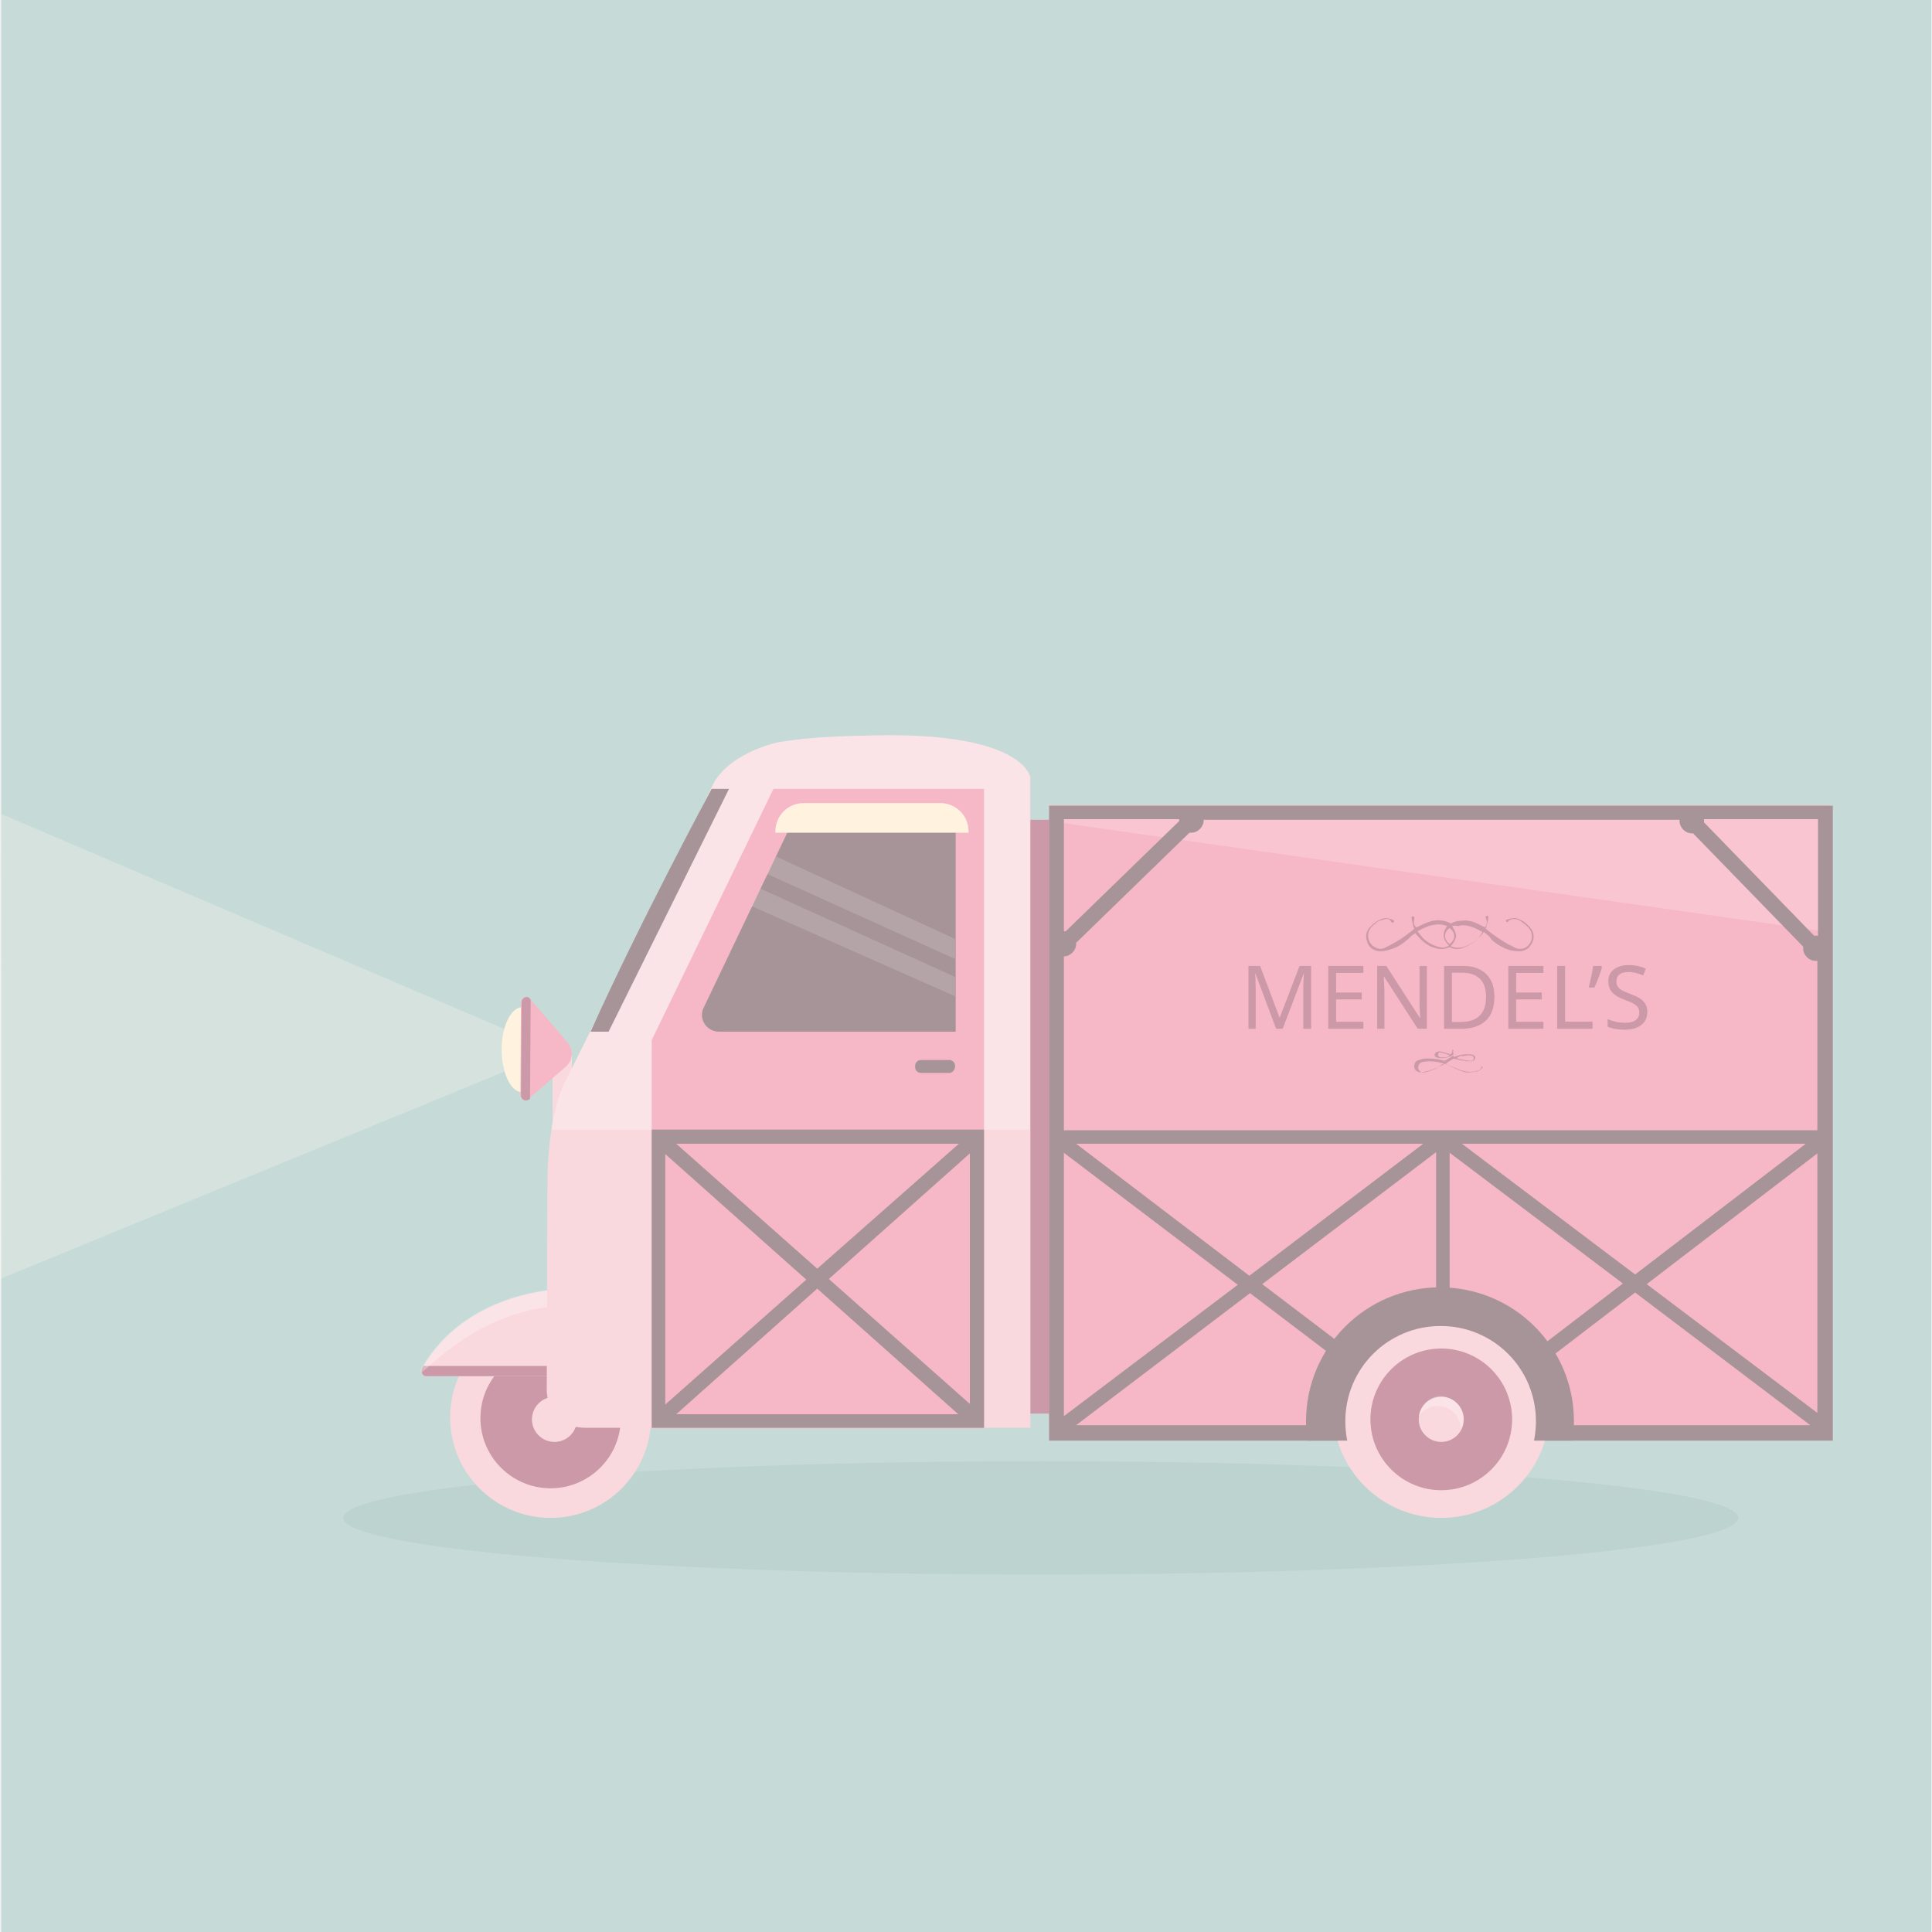
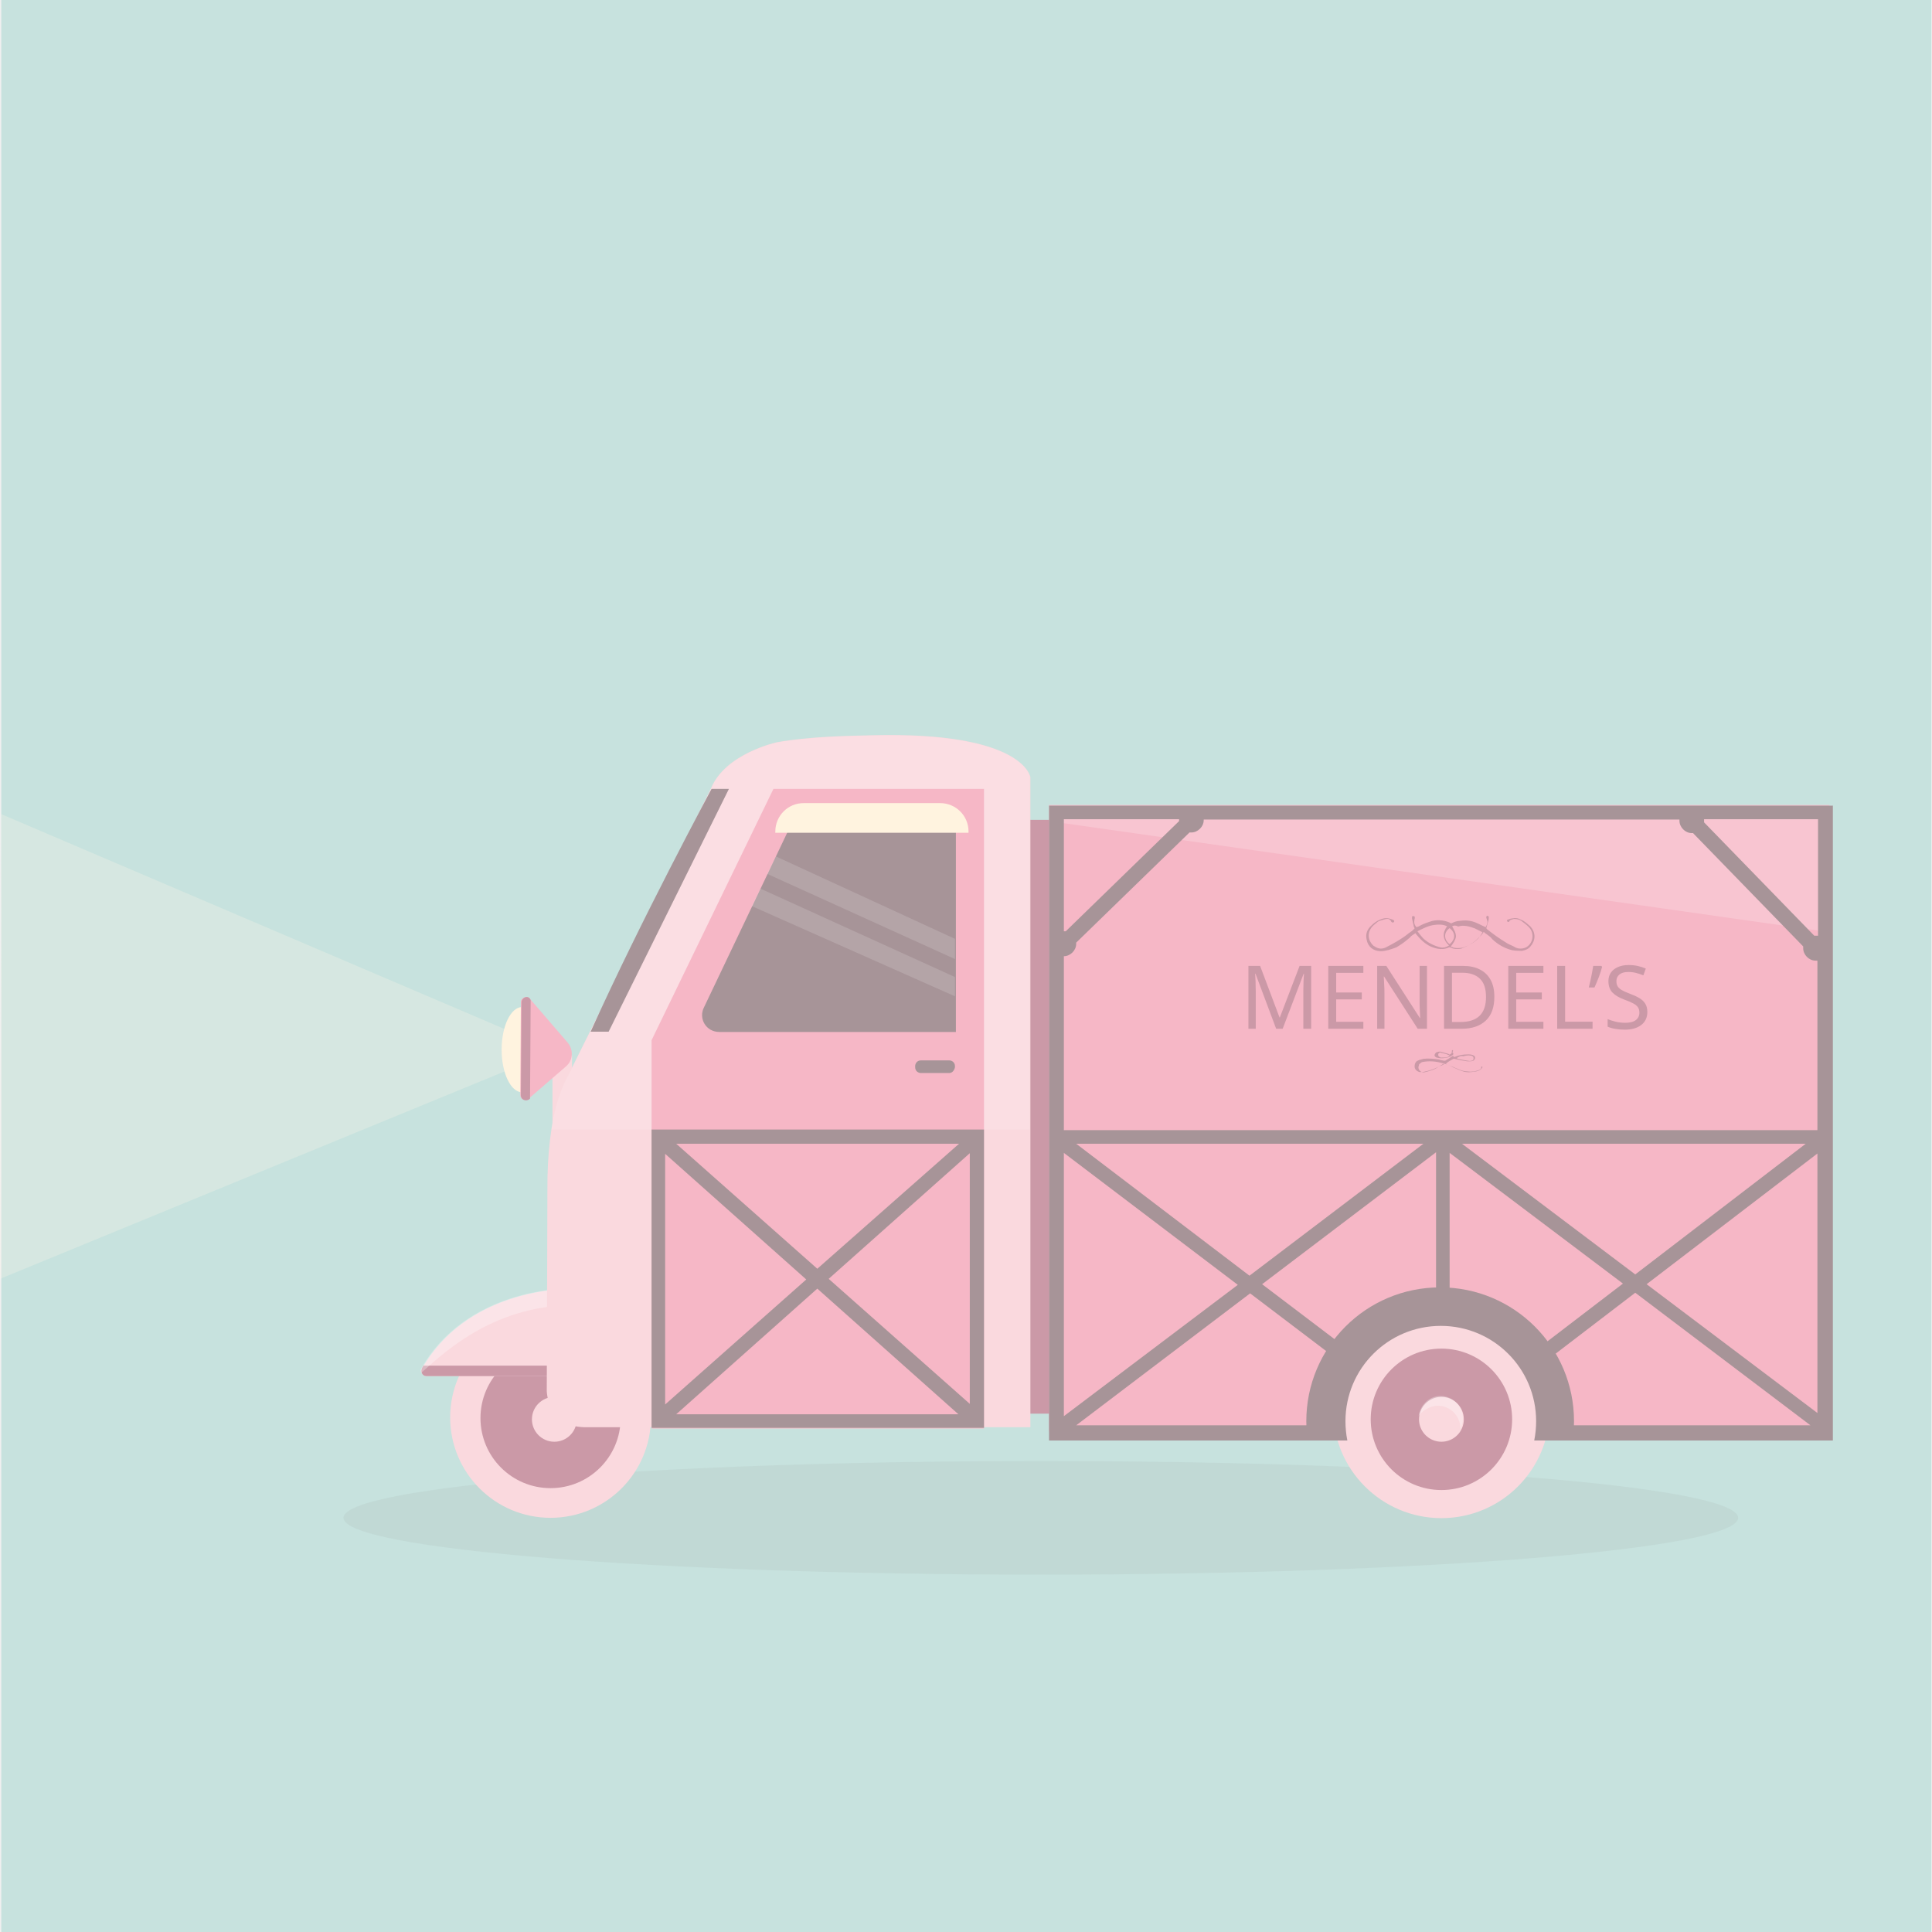
- <svg xmlns="http://www.w3.org/2000/svg" version="1.1" id="Layer_1" x="0px" y="0px" viewBox="0 0 300 300" enable-background="new 0 0 300 300" xml:space="preserve">
-   <rect x="0.2" y="-0.1" fill="#C6DBD8" width="299.7" height="300.2" />
-   <polygon opacity="0.27" fill="#FFF5E7" enable-background="new    " points="84,162.2 0.2,126.4 0,198.6 84.9,163.7 " />
+ <svg xmlns="http://www.w3.org/2000/svg" version="1.1" id="Layer_1" x="0px" y="0px" viewBox="90 0 611.8 612" enable-background="new 90 0 611.8 612" xml:space="preserve">
+   <rect x="90.4" y="-0.2" fill="#C7E2DE" width="611.4" height="612.4" />
+   <polygon opacity="0.27" fill="#FFF5E7" enable-background="new    " points="261.4,330.9 90.4,257.9 90,405.1 263.2,333.9 " />
  <g>
-     <ellipse fill="#BCD3CF" cx="161.6" cy="235.7" rx="108.3" ry="8.8" />
+     <ellipse opacity="0.58" fill="#BCD3CF" cx="419.7" cy="480.8" rx="220.9" ry="18" />
    <g>
-       <circle fill="#FAD9DE" cx="85.5" cy="220.1" r="15.6" />
-       <circle fill="#CB99A7" cx="85.5" cy="220.2" r="10.9" />
-       <circle fill="#FAD9DE" cx="86.1" cy="220.4" r="3.5" />
-       <path fill="#FAD9DE" d="M90.5,200.1c0,0-17.2-1.2-25,12.5c-0.2,0.4,0.1,1.1,0.7,1.1h24.3L90.5,200.1z" />
+       <circle fill="#FAD9DE" cx="264.4" cy="449" r="31.8" />
+       <circle fill="#CB99A7" cx="264.4" cy="449.2" r="22.2" />
+       <circle fill="#FAD9DE" cx="265.6" cy="449.6" r="7.1" />
+       <path fill="#FAD9DE" d="M274.6,408.2c0,0-35.1-2.4-51,25.5c-0.4,0.8,0.2,2.2,1.4,2.2h49.6V408.2z" />
      <g>
-         <path fill="#CB99A7" d="M65.7,212.2c-0.1,0.1-0.2,0.3-0.2,0.4c-0.2,0.4,0.1,1.1,0.7,1.1h24.3v-1.6H65.7z" />
+         <path fill="#CB99A7" d="M224,432.9c-0.2,0.2-0.4,0.6-0.4,0.8c-0.4,0.8,0.2,2.2,1.4,2.2h49.6v-3.3H224V432.9z" />
      </g>
-       <path opacity="0.3" fill="#FFFFFF" enable-background="new    " d="M65.4,213.2c2.4-2,10-10,22.4-10.5l-0.1-2.6    c0,0-15.4,0-22.4,12.6C65.3,212.8,65.4,213.2,65.4,213.2z" />
-       <rect x="157.8" y="127.3" fill="#CB99A7" width="7.6" height="92.2" />
-       <ellipse fill="#FFF3DF" cx="81.1" cy="163" rx="3.2" ry="6.6" />
-       <polygon fill="#FAD9DE" points="88.8,175.4 85.8,175.4 85.8,166.8 88.8,163.8   " />
-       <path fill="#F6B7C6" d="M87.9,165.6l-5.8,5c-0.6,0.4-1.3,0.1-1.3-0.6l0.1-14.4c0-0.7,0.9-1,1.3-0.6l5.8,6.7    C89.1,162.9,89,164.6,87.9,165.6z" />
-       <path fill="#FAD9DE" d="M160,221.8V120.7c0,0-1-7.1-24.5-6.5c-4.1,0.1-9.8,0.2-14.8,1.1c0,0-8.1,1.7-10.3,7.2l-22.6,45.4    c0,0-2.9,4.8-2.8,17.1L84.9,216c0,0,0,5.6,5.9,5.7H160V221.8z" />
-       <path fill="#CB99A7" d="M82.4,155.3l-0.1-0.2c-0.4-0.6-1.3-0.2-1.3,0.6l-0.1,14.4c0,0.7,0.8,1,1.3,0.6l0.1-0.1L82.4,155.3z" />
-       <path opacity="0.3" fill="#FFFFFF" enable-background="new    " d="M135.5,114.2c-4.1,0.1-9.8,0.2-14.8,1.1c0,0-8.1,1.7-10.3,7.2    l-22.6,45.4c0,0-1.3,2.2-2.2,7.5h74.3v-54.7C160,120.7,159.1,113.7,135.5,114.2z" />
-       <rect x="162.9" y="125" fill="#F6B7C6" width="121.2" height="97.3" />
-       <path fill="#A79498" d="M91.7,160.2h2.8l18.7-37.7h-2.7C110.5,122.5,99.5,142.9,91.7,160.2z" />
-       <polygon fill="#F6B7C6" points="120.1,122.5 152.8,122.5 152.8,221.8 101.2,221.8 101.2,161.5   " />
-       <path fill="#A79498" d="M123.3,127.1l-14,29.3c-0.9,1.7,0.3,3.8,2.4,3.8h36.7v-33.1L123.3,127.1L123.3,127.1z" />
-       <path fill="#A79498" d="M101.2,175.4v46.3h51.6v-46.3L101.2,175.4L101.2,175.4z M126.9,200.1l21.9,19.5H105L126.9,200.1z     M103.3,218.1v-38.9l21.9,19.5L103.3,218.1z M128.7,198.6l21.9-19.5v38.9L128.7,198.6z M126.9,197L105,177.6h43.9L126.9,197z     M103.3,177.6L103.3,177.6L103.3,177.6L103.3,177.6z" />
-       <text transform="matrix(1 0 0 1 192.5312 159.7451)" fill="#CB99A7" font-family="'BrandonGrotesque-Medium'" font-size="13.663">MENDEL’S</text>
-       <path fill="#A79498" d="M147.4,166.6h-4.4c-0.4,0-0.9-0.3-0.9-0.9v-0.2c0-0.4,0.3-0.9,0.9-0.9h4.4c0.4,0,0.9,0.3,0.9,0.9v0.2    C148.2,166.2,147.9,166.6,147.4,166.6z" />
-       <polygon opacity="0.2" fill="#FFFFFF" enable-background="new    " points="162.9,125 162.9,127.5 284.5,144.8 284.5,125   " />
-       <path fill="#A79498" d="M162.9,125v98.7h121.7v-46v-2.1v-50.5H162.9V125z M282.2,145.3c-0.1,0-0.2,0-0.3,0c-0.1,0-0.1,0-0.2,0    l-17.1-17.6c0-0.1,0-0.2,0-0.3s0-0.1,0-0.2h17.7V145.3z M165.2,127.2h17.9v0.1c0,0.1,0,0.1,0,0.2l-17.6,17.1c-0.1,0-0.2,0-0.3,0    V127.2z M165.2,179l27,20.5l-27,20.4V179z M167.1,177.6h53.9l-27,20.5L167.1,177.6z M167.1,221.3l27-20.5l27,20.5H167.1z     M223,219.9l-27-20.5l27-20.5V219.9z M225.1,221.3L225.1,221.3L225.1,221.3L225.1,221.3z M252,199.3l-26.9,20.6V179L252,199.3z     M225.1,177.6L225.1,177.6L225.1,177.6L225.1,177.6z M227,177.6h53.4l-26.5,20.3L227,177.6z M227,221.3l26.9-20.6l27.2,20.6H227z     M282.2,219.4l-26.5-20l26.5-20.3V219.4z M282.2,177.6L282.2,177.6L282.2,177.6L282.2,177.6z M165.2,175.4v-26.9    c1,0,1.9-0.9,1.9-1.9c0-0.1,0-0.1,0-0.2l17.6-17.1c0.1,0,0.2,0,0.3,0c1,0,1.9-0.9,1.9-1.9v-0.1h73.9c0,0.1,0,0.1,0,0.2    c0,1,0.9,1.9,1.9,1.9c0.1,0,0.1,0,0.2,0l17.1,17.6c0,0.1,0,0.2,0,0.3c0,1,0.9,1.9,1.9,1.9c0.1,0,0.2,0,0.3,0v26.3H165.2V175.4z" />
-       <circle fill="#FAD9DE" cx="223.8" cy="218.9" r="16.8" />
-       <circle fill="#CB99A7" cx="223.8" cy="220.4" r="11" />
-       <path fill="#A79498" d="M209.2,223.7c-0.2-1-0.3-2-0.3-3c0-8.2,6.6-14.8,14.8-14.8c8.2,0,14.8,6.6,14.8,14.8c0,1-0.1,2-0.3,3h6    c0.1-1,0.2-2,0.2-3c0-11.5-9.3-20.8-20.8-20.8s-20.8,9.3-20.8,20.8c0,1,0.1,2,0.2,3H209.2z" />
-       <circle fill="#FAD9DE" cx="223.8" cy="220.4" r="3.5" />
-       <path opacity="0.3" fill="#FFFFFF" enable-background="new    " d="M223.3,218.3c1.9,0,3.5,1.6,3.5,3.5c0,0.1,0,0.2,0,0.2    c0.2-0.4,0.4-1,0.4-1.7c0-1.9-1.6-3.5-3.5-3.5c-1.8,0-3.2,1.5-3.4,3.1C220.8,219.1,222,218.3,223.3,218.3z" />
-       <polygon opacity="0.15" fill="#FFFFFF" enable-background="new    " points="118.1,138 116.7,140.7 148.3,154.7 148.3,151.7   " />
-       <polygon opacity="0.15" fill="#FFFFFF" enable-background="new    " points="120.5,133 119.1,135.7 148.3,148.9 148.3,145.8   " />
-       <path fill="#FFF3DF" d="M150.2,129.3h-29.8v-0.2c0-2.4,1.9-4.4,4.4-4.4H146c2.4,0,4.4,1.9,4.4,4.4v0.2H150.2z" />
-       <path fill="#CB99A7" d="M230.4,144.7c-0.2,0.3-0.4,0.6-0.8,0.9c-0.7,0.8-1.7,1.3-2.7,1.7c-0.6,0.1-1.2,0.1-1.7-0.2    c-0.1,0-0.2,0-0.2,0c-0.8,0.4-1.7,0.3-2.5,0c-0.9-0.3-1.7-1-2.4-1.8c-0.1-0.1-0.2-0.2-0.3-0.4c-0.3,0.2-0.7,0.4-0.9,0.7    c-0.7,0.6-1.3,1.1-2.1,1.5c-0.8,0.3-1.6,0.6-2.4,0.6c-1.2,0-2-0.7-2.2-1.8c-0.2-0.9,0.1-1.6,0.8-2.2c0.3-0.3,0.8-0.7,1.3-0.9    c0.7-0.3,1.2-0.3,1.9,0c0.1,0,0.1,0.1,0.2,0.1c0.1,0.1,0.1,0.2,0,0.3c-0.1,0.1-0.2,0.1-0.3,0c0,0-0.1,0-0.1-0.1    c-0.3-0.6-0.8-0.4-1.2-0.3c-0.3,0.1-0.8,0.2-1,0.4c-0.2,0.2-0.4,0.3-0.7,0.6c-0.9,0.9-0.9,2.2,0.1,3.1c0.6,0.4,1.1,0.6,1.8,0.3    c1.2-0.6,2.5-1.3,3.5-2.1c0.2-0.2,0.6-0.4,0.8-0.6c0.1-0.1,0.2-0.2,0.3-0.3c0-0.1-0.1-0.2-0.1-0.2c-0.1-0.4-0.2-0.9-0.3-1.3    c0-0.1,0-0.2,0-0.3c0-0.1,0.1-0.1,0.2-0.1c0.1,0,0.2,0,0.2,0.1c0,0.1,0.1,0.2,0,0.3c-0.1,0.6-0.1,0.9,0.3,1.3    c0.1,0,0.2-0.1,0.3-0.1c0.7-0.4,1.5-0.7,2.2-0.9c0.9-0.2,2-0.1,2.9,0.4c0.4-0.2,0.9-0.4,1.3-0.4c0.7-0.1,1.3-0.1,2,0.1    c0.7,0.2,1.3,0.6,2,0.9c0.2-0.3,0.4-0.8,0.2-1.2c0-0.1-0.1-0.2-0.1-0.4c0-0.1,0.1-0.2,0.2-0.2c0.1,0,0.2,0.1,0.2,0.2    c0,0.2,0,0.4-0.1,0.7c-0.1,0.3-0.2,0.8-0.3,1.1c0,0,0.1,0,0.1,0.1c1,0.8,2,1.5,3,2.1c0.4,0.3,0.9,0.4,1.5,0.8    c0.7,0.3,1.5,0.1,1.9-0.3c0.9-0.8,0.9-2.2,0-3c-0.3-0.3-0.7-0.6-1.1-0.9c-0.3-0.2-0.7-0.3-1.1-0.3c-0.2,0-0.4,0.1-0.7,0.2    c0,0.1-0.1,0.1-0.1,0.2c-0.1,0.1-0.3,0.1-0.3,0c-0.1-0.1-0.1-0.3,0.1-0.3c0.2-0.1,0.6-0.2,0.8-0.2c0.4-0.1,0.9,0,1.2,0.2    c0.6,0.2,1.1,0.7,1.5,1.1c0.9,1,0.8,2.2,0,3.1c-0.3,0.4-0.8,0.6-1.3,0.7c-0.4,0-0.9,0-1.5-0.1c-1.2-0.3-2.2-0.9-3.1-1.7    C231.3,145.3,230.8,145.1,230.4,144.7z M225.5,143.8c0.3,0.6,0.6,1,0.6,1.6c-0.1,0.6-0.4,1-0.8,1.5c0,0,0,0,0.1,0.1c0,0,0,0,0.1,0    c0.4,0.2,1,0.2,1.6,0.1c1.2-0.4,2.4-1.1,3-2.2c0,0,0-0.1,0.1-0.2c-0.4-0.2-0.8-0.4-1.2-0.6c-0.8-0.3-1.7-0.6-2.6-0.3    C226.1,143.7,225.8,143.7,225.5,143.8z M224.7,143.8c-0.7-0.3-1.3-0.3-2-0.2c-0.9,0.1-1.8,0.6-2.6,1c0.3,0.4,0.7,0.9,1,1.2    c0.8,0.7,1.6,1.1,2.6,1.3c0.4,0.1,0.9,0,1.3-0.3C224,145.9,223.9,144.9,224.7,143.8z M225.1,144.1c-1,0.7-0.9,1.8,0,2.5    C226.1,145.8,226,144.8,225.1,144.1z" />
-       <path fill="#CB99A7" d="M225.4,163.9c0.1,0.1,0.3,0.1,0.4,0.2h0.1c0.7-0.3,1.3-0.4,2.1-0.4c0.2,0,0.4,0,0.7,0.1    c0.1,0,0.1,0.1,0.2,0.1c0.3,0.2,0.2,0.6-0.1,0.8c-0.2,0.1-0.6,0.1-0.9,0.1c-0.7-0.1-1.3-0.2-2-0.4c-0.1,0-0.2,0-0.2,0    c-0.3,0.2-0.8,0.4-1.1,0.7l-0.1,0.1c0.1,0,0.1,0.1,0.1,0.1c0.3,0.1,0.7,0.3,1.1,0.4c0.2,0.1,0.4,0.2,0.7,0.3    c0.4,0.2,1,0.4,1.5,0.4c0.6,0.1,1.1,0,1.7-0.2c0.2-0.1,0.4-0.2,0.4-0.4v-0.1l0.1-0.1l0.1,0.1c0,0.1-0.1,0.2-0.2,0.3    c-0.2,0.2-0.4,0.3-0.8,0.4c-0.2,0-0.6,0.1-0.8,0.1c-0.8,0.1-1.3-0.1-2-0.4c-0.7-0.3-1.3-0.6-2-0.9c-0.1,0-0.2,0-0.3,0    c-0.9,0.6-1.8,1-2.8,1.2c-0.3,0.1-0.6,0.1-0.9,0.1c-0.4-0.1-0.8-0.4-0.8-0.9c0-0.3,0.1-0.6,0.3-0.8c0.3-0.2,0.7-0.3,1.1-0.4    c0.8-0.1,1.6,0,2.4,0.1c0.2,0.1,0.4,0.1,0.8,0.2c0.1,0,0.1,0,0.2,0c0.3-0.2,0.7-0.4,1.1-0.7c0.1,0,0.1-0.1,0.2-0.1    C225.7,164.1,225.5,164,225.4,163.9c-0.1,0.1-0.2,0.1-0.3,0.2c-0.7,0.2-1.3,0.3-2,0.1c-0.1,0-0.2-0.1-0.3-0.2    c-0.1-0.2,0-0.4,0.2-0.6c0.2-0.1,0.6-0.2,0.8-0.1c0.3,0.1,0.8,0.2,1.1,0.3l0,0c0.1,0,0.2,0.2,0.3,0.1c0.2-0.1,0.3-0.2,0.3-0.4    c0-0.1,0-0.1,0-0.2l0.1-0.1l0.1,0.1c0,0.1-0.1,0.2-0.1,0.3C225.8,163.6,225.7,163.8,225.4,163.9z M224.3,165.2    c-0.1-0.1-0.2-0.1-0.3-0.1c-1-0.3-2.1-0.4-3.1-0.2c-0.2,0-0.4,0.2-0.6,0.4c0,0.1,0,0.2-0.1,0.4c0,0.6,0.6,1,1.1,0.8    c0.8-0.2,1.5-0.4,2.1-0.9C223.8,165.5,224,165.4,224.3,165.2z M226.2,164.3c0.1,0,0.2,0.1,0.2,0.1c0.4,0.1,1,0.2,1.5,0.3    c0.2,0,0.3,0.1,0.6,0c0.3,0,0.4-0.3,0.3-0.6c-0.1-0.1-0.2-0.2-0.4-0.2c-0.4-0.1-0.8,0-1.2,0.1C226.9,163.9,226.6,164,226.2,164.3z     M225.1,163.9L225.1,163.9c-0.3-0.2-0.7-0.3-1.1-0.4c-0.1,0-0.2,0-0.3-0.1c-0.2,0-0.4,0.1-0.4,0.3s0,0.3,0.2,0.4    c0.1,0,0.1,0.1,0.2,0.1c0.4,0,0.8,0,1.1-0.1C225,164,225.1,164,225.1,163.9z" />
+       <path opacity="0.3" fill="#FFFFFF" enable-background="new    " d="M223.4,434.9c4.9-4.1,20.4-20.4,45.7-21.4l-0.2-5.3    c0,0-31.4,0-45.7,25.7C223.2,434.1,223.4,434.9,223.4,434.9z" />
+       <rect x="411.9" y="259.7" fill="#CB99A7" width="15.5" height="188.1" />
+       <ellipse fill="#FFF3DF" cx="255.4" cy="332.5" rx="6.5" ry="13.5" />
+       <polygon fill="#FAD9DE" points="271.2,357.8 265,357.8 265,340.3 271.2,334.2   " />
+       <path fill="#F6B7C6" d="M269.3,337.8L257.5,348c-1.2,0.8-2.7,0.2-2.7-1.2l0.2-29.4c0-1.4,1.8-2,2.7-1.2l11.8,13.7    C271.8,332.3,271.6,335.8,269.3,337.8z" />
+       <path fill="#FAD9DE" d="M416.4,452.5V246.2c0,0-2-14.5-50-13.3c-8.4,0.2-20,0.4-30.2,2.2c0,0-16.5,3.5-21,14.7l-46.1,92.6    c0,0-5.9,9.8-5.7,34.9l-0.2,63.2c0,0,0,11.4,12,11.6h141.2V452.5z" />
+       <path fill="#CB99A7" d="M258.1,316.8l-0.2-0.4c-0.8-1.2-2.7-0.4-2.7,1.2L255,347c0,1.4,1.6,2,2.7,1.2l0.2-0.2L258.1,316.8z" />
+       <path opacity="0.14" fill="#FFFFFF" enable-background="new    " d="M366.4,233c-8.4,0.2-20,0.4-30.2,2.2c0,0-16.5,3.5-21,14.7    l-46.1,92.6c0,0-2.7,4.5-4.5,15.3h151.6V246.2C416.4,246.2,414.6,231.9,366.4,233z" />
+       <rect x="422.3" y="255" fill="#F6B7C6" width="247.2" height="198.5" />
+       <path fill="#A79498" d="M277.1,326.8h5.7l38.1-76.9h-5.5C315.4,249.9,293,291.5,277.1,326.8z" />
+       <polygon fill="#F6B7C6" points="335,249.9 401.7,249.9 401.7,452.5 296.4,452.5 296.4,329.5   " />
+       <path fill="#A79498" d="M341.5,259.3L313,319.1c-1.8,3.5,0.6,7.8,4.9,7.8h74.9v-67.5H341.5L341.5,259.3z" />
+       <path fill="#A79498" d="M296.4,357.8v94.5h105.3v-94.5H296.4L296.4,357.8z M348.9,408.2l44.7,39.8h-89.4L348.9,408.2z     M300.7,444.9v-79.4l44.7,39.8L300.7,444.9z M352.5,405.1l44.7-39.8v79.4L352.5,405.1z M348.9,401.9l-44.7-39.6h89.6L348.9,401.9z     M300.7,362.3L300.7,362.3L300.7,362.3L300.7,362.3z" />
+       <text transform="matrix(1 0 0 1 482.7641 325.8801)" fill="#CB99A7" font-family="'BrandonGrotesque-Medium'" font-size="27.873">MENDEL’S</text>
+       <path fill="#A79498" d="M390.7,339.9h-9c-0.8,0-1.8-0.6-1.8-1.8v-0.4c0-0.8,0.6-1.8,1.8-1.8h9c0.8,0,1.8,0.6,1.8,1.8v0.4    C392.3,339,391.7,339.9,390.7,339.9z" />
+       <polygon opacity="0.2" fill="#FFFFFF" enable-background="new    " points="422.3,255 422.3,260.1 670.4,295.4 670.4,255   " />
+       <path fill="#A79498" d="M422.3,255v201.3h248.3v-93.8v-4.3v-103H422.3V255z M665.7,296.4c-0.2,0-0.4,0-0.6,0c-0.2,0-0.2,0-0.4,0    l-34.9-35.9c0-0.2,0-0.4,0-0.6s0-0.2,0-0.4h36.1v36.9H665.7z M427,259.5h36.5v0.2c0,0.2,0,0.2,0,0.4L427.6,295c-0.2,0-0.4,0-0.6,0    L427,259.5L427,259.5z M427,365.2l55.1,41.8L427,448.6V365.2z M430.9,362.3h110l-55.1,41.8L430.9,362.3z M430.9,451.5l55.1-41.8    l55.1,41.8H430.9z M544.9,448.6l-55.1-41.8l55.1-41.8V448.6z M549.2,451.5L549.2,451.5L549.2,451.5L549.2,451.5z M604.1,406.6    l-54.9,42v-83.4L604.1,406.6z M549.2,362.3L549.2,362.3L549.2,362.3L549.2,362.3z M553.1,362.3H662L608,403.7L553.1,362.3z     M553.1,451.5l54.9-42l55.5,42H553.1z M665.7,447.6l-54.1-40.8l54.1-41.4V447.6z M665.7,362.3L665.7,362.3L665.7,362.3    L665.7,362.3z M427,357.8v-54.9c2,0,3.9-1.8,3.9-3.9c0-0.2,0-0.2,0-0.4l35.9-34.9c0.2,0,0.4,0,0.6,0c2,0,3.9-1.8,3.9-3.9v-0.2H622    c0,0.2,0,0.2,0,0.4c0,2,1.8,3.9,3.9,3.9c0.2,0,0.2,0,0.4,0l34.9,35.9c0,0.2,0,0.4,0,0.6c0,2,1.8,3.9,3.9,3.9c0.2,0,0.4,0,0.6,0    V358H427V357.8z" />
+       <circle fill="#FAD9DE" cx="546.6" cy="446.6" r="34.3" />
+       <circle fill="#CB99A7" cx="546.6" cy="449.6" r="22.4" />
+       <path fill="#A79498" d="M516.8,456.3c-0.4-2-0.6-4.1-0.6-6.1c0-16.7,13.5-30.2,30.2-30.2c16.7,0,30.2,13.5,30.2,30.2    c0,2-0.2,4.1-0.6,6.1h12.2c0.2-2,0.4-4.1,0.4-6.1c0-23.5-19-42.4-42.4-42.4c-23.5,0-42.4,19-42.4,42.4c0,2,0.2,4.1,0.4,6.1H516.8z    " />
+       <circle fill="#FAD9DE" cx="546.6" cy="449.6" r="7.1" />
+       <path opacity="0.3" fill="#FFFFFF" enable-background="new    " d="M545.5,445.3c3.9,0,7.1,3.3,7.1,7.1c0,0.2,0,0.4,0,0.4    c0.4-0.8,0.8-2,0.8-3.5c0-3.9-3.3-7.1-7.1-7.1c-3.7,0-6.5,3.1-6.9,6.3C540.4,447,542.9,445.3,545.5,445.3z" />
+       <polygon opacity="0.15" fill="#FFFFFF" enable-background="new    " points="330.9,281.5 328.1,287 392.5,315.6 392.5,309.5   " />
+       <polygon opacity="0.15" fill="#FFFFFF" enable-background="new    " points="335.8,271.3 333,276.8 392.5,303.8 392.5,297.4   " />
+       <path fill="#FFF3DF" d="M396.4,263.8h-60.8v-0.4c0-4.9,3.9-9,9-9h43.2c4.9,0,9,3.9,9,9v0.4H396.4z" />
+       <path fill="#CB99A7" d="M560,295.2c-0.4,0.6-0.8,1.2-1.6,1.8c-1.4,1.6-3.5,2.7-5.5,3.5c-1.2,0.2-2.4,0.2-3.5-0.4    c-0.2,0-0.4,0-0.4,0c-1.6,0.8-3.5,0.6-5.1,0c-1.8-0.6-3.5-2-4.9-3.7c-0.2-0.2-0.4-0.4-0.6-0.8c-0.6,0.4-1.4,0.8-1.8,1.4    c-1.4,1.2-2.7,2.2-4.3,3.1c-1.6,0.6-3.3,1.2-4.9,1.2c-2.4,0-4.1-1.4-4.5-3.7c-0.4-1.8,0.2-3.3,1.6-4.5c0.6-0.6,1.6-1.4,2.7-1.8    c1.4-0.6,2.4-0.6,3.9,0c0.2,0,0.2,0.2,0.4,0.2c0.2,0.2,0.2,0.4,0,0.6c-0.2,0.2-0.4,0.2-0.6,0c0,0-0.2,0-0.2-0.2    c-0.6-1.2-1.6-0.8-2.4-0.6c-0.6,0.2-1.6,0.4-2,0.8c-0.4,0.4-0.8,0.6-1.4,1.2c-1.8,1.8-1.8,4.5,0.2,6.3c1.2,0.8,2.2,1.2,3.7,0.6    c2.4-1.2,5.1-2.7,7.1-4.3c0.4-0.4,1.2-0.8,1.6-1.2c0.2-0.2,0.4-0.4,0.6-0.6c0-0.2-0.2-0.4-0.2-0.4c-0.2-0.8-0.4-1.8-0.6-2.7    c0-0.2,0-0.4,0-0.6s0.2-0.2,0.4-0.2c0.2,0,0.4,0,0.4,0.2s0.2,0.4,0,0.6c-0.2,1.2-0.2,1.8,0.6,2.7c0.2,0,0.4-0.2,0.6-0.2    c1.4-0.8,3.1-1.4,4.5-1.8c1.8-0.4,4.1-0.2,5.9,0.8c0.8-0.4,1.8-0.8,2.7-0.8c1.4-0.2,2.7-0.2,4.1,0.2c1.4,0.4,2.7,1.2,4.1,1.8    c0.4-0.6,0.8-1.6,0.4-2.4c0-0.2-0.2-0.4-0.2-0.8c0-0.2,0.2-0.4,0.4-0.4c0.2,0,0.4,0.2,0.4,0.4c0,0.4,0,0.8-0.2,1.4    c-0.2,0.6-0.4,1.6-0.6,2.2c0,0,0.2,0,0.2,0.2c2,1.6,4.1,3.1,6.1,4.3c0.8,0.6,1.8,0.8,3.1,1.6c1.4,0.6,3.1,0.2,3.9-0.6    c1.8-1.6,1.8-4.5,0-6.1c-0.6-0.6-1.4-1.2-2.2-1.8c-0.6-0.4-1.4-0.6-2.2-0.6c-0.4,0-0.8,0.2-1.4,0.4c0,0.2-0.2,0.2-0.2,0.4    c-0.2,0.2-0.6,0.2-0.6,0c-0.2-0.2-0.2-0.6,0.2-0.6c0.4-0.2,1.2-0.4,1.6-0.4c0.8-0.2,1.8,0,2.4,0.4c1.2,0.4,2.2,1.4,3.1,2.2    c1.8,2,1.6,4.5,0,6.3c-0.6,0.8-1.6,1.2-2.7,1.4c-0.8,0-1.8,0-3.1-0.2c-2.4-0.6-4.5-1.8-6.3-3.5C561.9,296.4,560.8,296,560,295.2z     M550,293.4c0.6,1.2,1.2,2,1.2,3.3c-0.2,1.2-0.8,2-1.6,3.1c0,0,0,0,0.2,0.2c0,0,0,0,0.2,0c0.8,0.4,2,0.4,3.3,0.2    c2.4-0.8,4.9-2.2,6.1-4.5c0,0,0-0.2,0.2-0.4c-0.8-0.4-1.6-0.8-2.4-1.2c-1.6-0.6-3.5-1.2-5.3-0.6    C551.2,293.1,550.6,293.1,550,293.4z M548.4,293.4c-1.4-0.6-2.7-0.6-4.1-0.4c-1.8,0.2-3.7,1.2-5.3,2c0.6,0.8,1.4,1.8,2,2.4    c1.6,1.4,3.3,2.2,5.3,2.7c0.8,0.2,1.8,0,2.7-0.6C547,297.6,546.8,295.6,548.4,293.4z M549.2,294c-2,1.4-1.8,3.7,0,5.1    C551.2,297.4,551,295.4,549.2,294z" />
+       <path fill="#CB99A7" d="M549.8,334.4c0.2,0.2,0.6,0.2,0.8,0.4h0.2c1.4-0.6,2.7-0.8,4.3-0.8c0.4,0,0.8,0,1.4,0.2    c0.2,0,0.2,0.2,0.4,0.2c0.6,0.4,0.4,1.2-0.2,1.6c-0.4,0.2-1.2,0.2-1.8,0.2c-1.4-0.2-2.7-0.4-4.1-0.8c-0.2,0-0.4,0-0.4,0    c-0.6,0.4-1.6,0.8-2.2,1.4L548,337c0.2,0,0.2,0.2,0.2,0.2c0.6,0.2,1.4,0.6,2.2,0.8c0.4,0.2,0.8,0.4,1.4,0.6c0.8,0.4,2,0.8,3.1,0.8    c1.2,0.2,2.2,0,3.5-0.4c0.4-0.2,0.8-0.4,0.8-0.8V338l0.2-0.2l0.2,0.2c0,0.2-0.2,0.4-0.4,0.6c-0.4,0.4-0.8,0.6-1.6,0.8    c-0.4,0-1.2,0.2-1.6,0.2c-1.6,0.2-2.7-0.2-4.1-0.8c-1.4-0.6-2.7-1.2-4.1-1.8c-0.2,0-0.4,0-0.6,0c-1.8,1.2-3.7,2-5.7,2.4    c-0.6,0.2-1.2,0.2-1.8,0.2c-0.8-0.2-1.6-0.8-1.6-1.8c0-0.6,0.2-1.2,0.6-1.6c0.6-0.4,1.4-0.6,2.2-0.8c1.6-0.2,3.3,0,4.9,0.2    c0.4,0.2,0.8,0.2,1.6,0.4c0.2,0,0.2,0,0.4,0c0.6-0.4,1.4-0.8,2.2-1.4c0.2,0,0.2-0.2,0.4-0.2C550.4,334.8,550,334.6,549.8,334.4    c-0.2,0.2-0.4,0.2-0.6,0.4c-1.4,0.4-2.7,0.6-4.1,0.2c-0.2,0-0.4-0.2-0.6-0.4c-0.2-0.4,0-0.8,0.4-1.2c0.4-0.2,1.2-0.4,1.6-0.2    c0.6,0.2,1.6,0.4,2.2,0.6l0,0c0.2,0,0.4,0.4,0.6,0.2c0.4-0.2,0.6-0.4,0.6-0.8c0-0.2,0-0.2,0-0.4l0.2-0.2l0.2,0.2    c0,0.2-0.2,0.4-0.2,0.6C550.6,333.7,550.4,334.2,549.8,334.4z M547.6,337c-0.2-0.2-0.4-0.2-0.6-0.2c-2-0.6-4.3-0.8-6.3-0.4    c-0.4,0-0.8,0.4-1.2,0.8c0,0.2,0,0.4-0.2,0.8c0,1.2,1.2,2,2.2,1.6c1.6-0.4,3.1-0.8,4.3-1.8C546.6,337.6,547,337.4,547.6,337z     M551.4,335.2c0.2,0,0.4,0.2,0.4,0.2c0.8,0.2,2,0.4,3.1,0.6c0.4,0,0.6,0.2,1.2,0c0.6,0,0.8-0.6,0.6-1.2c-0.2-0.2-0.4-0.4-0.8-0.4    c-0.8-0.2-1.6,0-2.4,0.2C552.9,334.4,552.3,334.6,551.4,335.2z M549.2,334.4L549.2,334.4c-0.6-0.4-1.4-0.6-2.2-0.8    c-0.2,0-0.4,0-0.6-0.2c-0.4,0-0.8,0.2-0.8,0.6s0,0.6,0.4,0.8c0.2,0,0.2,0.2,0.4,0.2c0.8,0,1.6,0,2.2-0.2    C549,334.6,549.2,334.6,549.2,334.4z" />
    </g>
  </g>
</svg>
